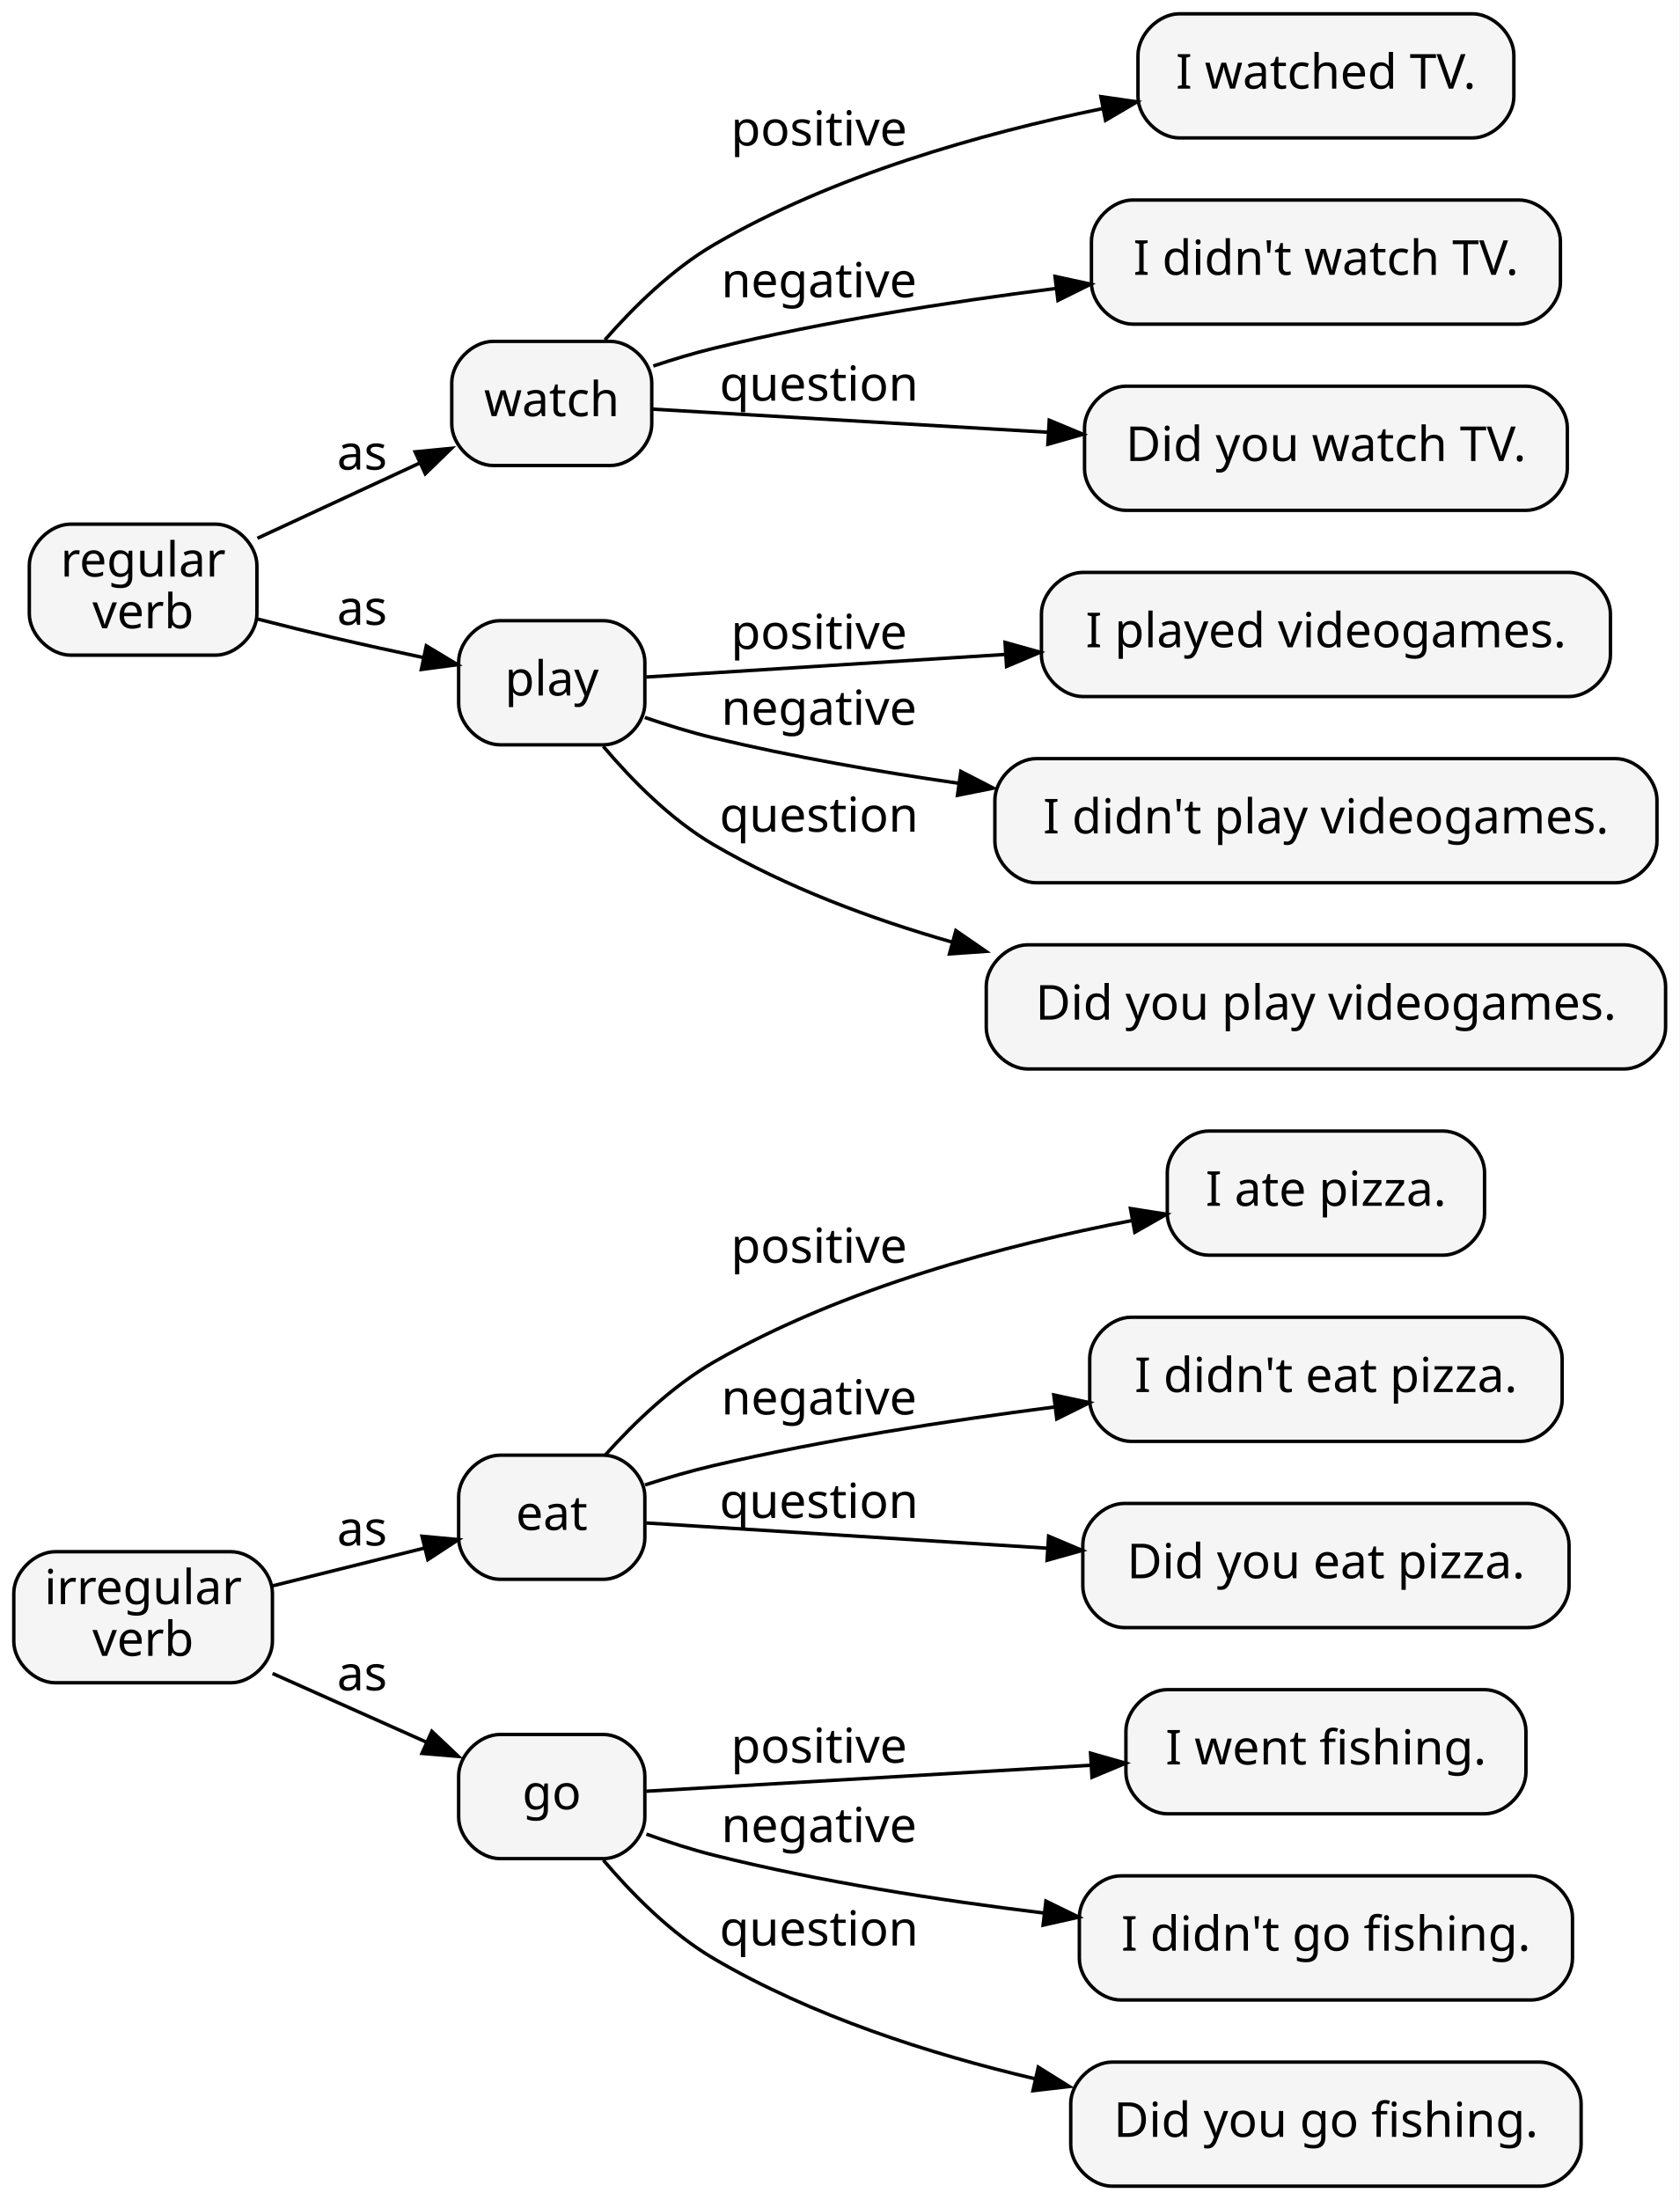
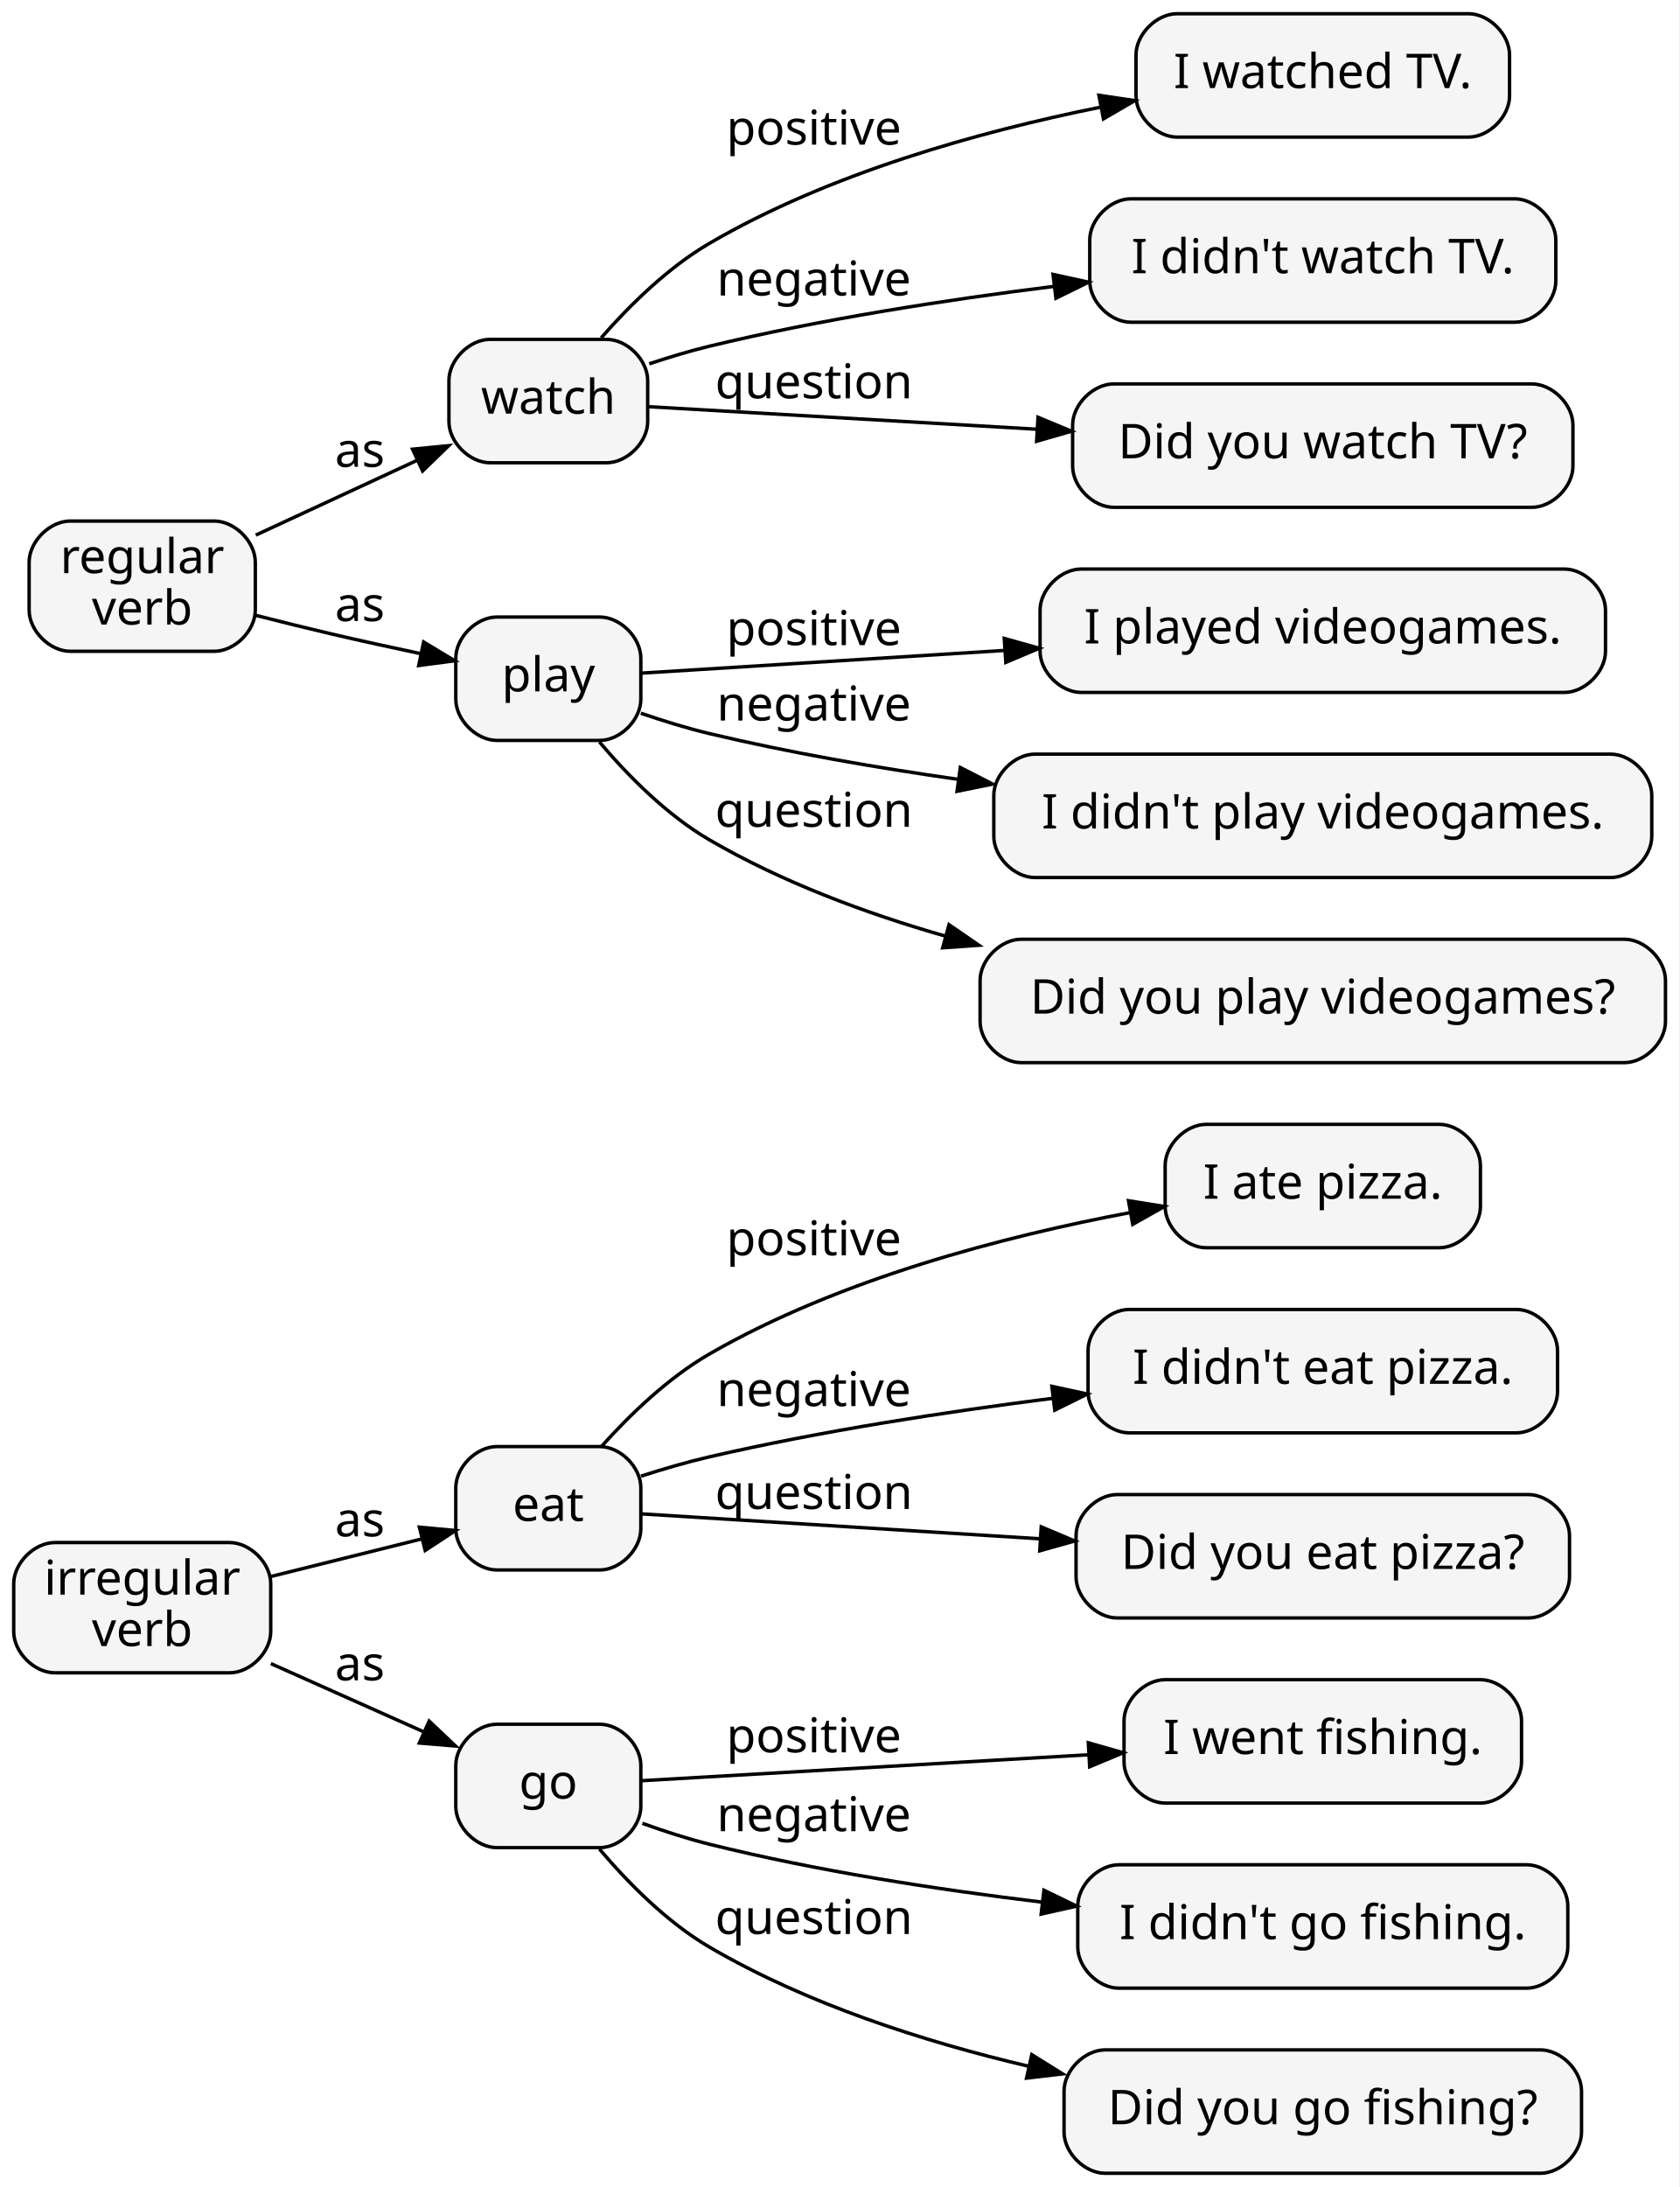
- <svg xmlns="http://www.w3.org/2000/svg" width="487pt" height="638pt" viewBox="0.00 0.00 487.00 638.00">
+ <svg xmlns="http://www.w3.org/2000/svg" width="490pt" height="638pt" viewBox="0.00 0.00 490.00 638.00">
  <g id="graph0" class="graph" transform="scale(1 1) rotate(0) translate(4 634)">
-     <polygon fill="white" stroke="transparent" points="-4,4 -4,-634 483,-634 483,4 -4,4" />
+     <polygon fill="white" stroke="transparent" points="-4,4 -4,-634 486,-634 486,4 -4,4" />
    <g id="node1" class="node">
      <path fill="#f5f5f5" stroke="black" d="M63,-184C63,-184 12,-184 12,-184 6,-184 0,-178 0,-172 0,-172 0,-158 0,-158 0,-152 6,-146 12,-146 12,-146 63,-146 63,-146 69,-146 75,-152 75,-158 75,-158 75,-172 75,-172 75,-178 69,-184 63,-184" />
      <text text-anchor="middle" x="37.5" y="-168.8" font-family="Times-Roman" font-size="14.00">irregular</text>
      <text text-anchor="middle" x="37.5" y="-153.8" font-family="Times-Roman" font-size="14.00">verb</text>
    </g>
    <g id="node2" class="node">
      <path fill="#f5f5f5" stroke="black" d="M171,-212C171,-212 141,-212 141,-212 135,-212 129,-206 129,-200 129,-200 129,-188 129,-188 129,-182 135,-176 141,-176 141,-176 171,-176 171,-176 177,-176 183,-182 183,-188 183,-188 183,-200 183,-200 183,-206 177,-212 171,-212" />
      <text text-anchor="middle" x="156" y="-190.3" font-family="Times-Roman" font-size="14.00">eat</text>
    </g>
    <g id="edge1" class="edge">
      <path fill="none" stroke="black" d="M75.04,-174.1C89.11,-177.6 105.15,-181.59 119.15,-185.08" />
      <polygon fill="black" stroke="black" points="118.38,-188.49 128.93,-187.51 120.07,-181.7 118.38,-188.49" />
      <text text-anchor="middle" x="101" y="-185.8" font-family="Times-Roman" font-size="14.00">as</text>
    </g>
    <g id="node6" class="node">
      <path fill="#f5f5f5" stroke="black" d="M171,-131C171,-131 141,-131 141,-131 135,-131 129,-125 129,-119 129,-119 129,-107 129,-107 129,-101 135,-95 141,-95 141,-95 171,-95 171,-95 177,-95 183,-101 183,-107 183,-107 183,-119 183,-119 183,-125 177,-131 171,-131" />
      <text text-anchor="middle" x="156" y="-109.3" font-family="Times-Roman" font-size="14.00">go</text>
    </g>
    <g id="edge5" class="edge">
      <path fill="none" stroke="black" d="M75.04,-148.69C89.25,-142.35 105.46,-135.11 119.56,-128.82" />
      <polygon fill="black" stroke="black" points="121.23,-131.91 128.93,-124.64 118.37,-125.52 121.23,-131.91" />
      <text text-anchor="middle" x="101" y="-143.8" font-family="Times-Roman" font-size="14.00">as</text>
    </g>
    <g id="node3" class="node">
-       <path fill="#f5f5f5" stroke="black" d="M414.5,-306C414.5,-306 346.5,-306 346.5,-306 340.5,-306 334.5,-300 334.5,-294 334.5,-294 334.5,-282 334.5,-282 334.5,-276 340.5,-270 346.5,-270 346.5,-270 414.5,-270 414.5,-270 420.5,-270 426.5,-276 426.5,-282 426.5,-282 426.5,-294 426.5,-294 426.5,-300 420.5,-306 414.5,-306" />
-       <text text-anchor="middle" x="380.5" y="-284.3" font-family="Times-Roman" font-size="14.00">I ate pizza.</text>
+       <path fill="#f5f5f5" stroke="black" d="M416,-306C416,-306 348,-306 348,-306 342,-306 336,-300 336,-294 336,-294 336,-282 336,-282 336,-276 342,-270 348,-270 348,-270 416,-270 416,-270 422,-270 428,-276 428,-282 428,-282 428,-294 428,-294 428,-300 422,-306 416,-306" />
+       <text text-anchor="middle" x="382" y="-284.3" font-family="Times-Roman" font-size="14.00">I ate pizza.</text>
    </g>
    <g id="edge2" class="edge">
-       <path fill="none" stroke="black" d="M171.51,-212.04C179.83,-221.31 191,-232.08 203,-239 240.52,-260.63 288.08,-273.12 324.37,-280.06" />
-       <polygon fill="black" stroke="black" points="323.82,-283.52 334.29,-281.88 325.08,-276.64 323.82,-283.52" />
+       <path fill="none" stroke="black" d="M171.51,-212.04C179.83,-221.31 191,-232.08 203,-239 240.95,-260.88 289.1,-273.36 325.75,-280.25" />
+       <polygon fill="black" stroke="black" points="325.31,-283.72 335.77,-282.04 326.54,-276.83 325.31,-283.72" />
      <text text-anchor="middle" x="233.5" y="-267.8" font-family="Times-Roman" font-size="14.00">positive</text>
    </g>
    <g id="node4" class="node">
-       <path fill="#f5f5f5" stroke="black" d="M437,-252C437,-252 324,-252 324,-252 318,-252 312,-246 312,-240 312,-240 312,-228 312,-228 312,-222 318,-216 324,-216 324,-216 437,-216 437,-216 443,-216 449,-222 449,-228 449,-228 449,-240 449,-240 449,-246 443,-252 437,-252" />
-       <text text-anchor="middle" x="380.5" y="-230.3" font-family="Times-Roman" font-size="14.00">I didn't eat pizza.</text>
+       <path fill="#f5f5f5" stroke="black" d="M438.5,-252C438.5,-252 325.5,-252 325.5,-252 319.5,-252 313.5,-246 313.5,-240 313.5,-240 313.5,-228 313.5,-228 313.5,-222 319.5,-216 325.5,-216 325.5,-216 438.5,-216 438.5,-216 444.5,-216 450.5,-222 450.5,-228 450.5,-228 450.5,-240 450.5,-240 450.5,-246 444.5,-252 438.5,-252" />
+       <text text-anchor="middle" x="382" y="-230.3" font-family="Times-Roman" font-size="14.00">I didn't eat pizza.</text>
    </g>
    <g id="edge3" class="edge">
-       <path fill="none" stroke="black" d="M183.05,-203.37C189.51,-205.45 196.45,-207.48 203,-209 234.96,-216.41 270.72,-221.98 301.65,-225.95" />
-       <polygon fill="black" stroke="black" points="301.58,-229.47 311.94,-227.23 302.45,-222.52 301.58,-229.47" />
+       <path fill="none" stroke="black" d="M183.05,-203.37C189.51,-205.45 196.45,-207.49 203,-209 235.51,-216.52 271.92,-222.12 303.29,-226.09" />
+       <polygon fill="black" stroke="black" points="302.94,-229.58 313.29,-227.33 303.79,-222.63 302.94,-229.58" />
      <text text-anchor="middle" x="233.5" y="-223.8" font-family="Times-Roman" font-size="14.00">negative</text>
    </g>
    <g id="node5" class="node">
-       <path fill="#f5f5f5" stroke="black" d="M439,-198C439,-198 322,-198 322,-198 316,-198 310,-192 310,-186 310,-186 310,-174 310,-174 310,-168 316,-162 322,-162 322,-162 439,-162 439,-162 445,-162 451,-168 451,-174 451,-174 451,-186 451,-186 451,-192 445,-198 439,-198" />
-       <text text-anchor="middle" x="380.5" y="-176.3" font-family="Times-Roman" font-size="14.00">Did you eat pizza.</text>
+       <path fill="#f5f5f5" stroke="black" d="M442,-198C442,-198 322,-198 322,-198 316,-198 310,-192 310,-186 310,-186 310,-174 310,-174 310,-168 316,-162 322,-162 322,-162 442,-162 442,-162 448,-162 454,-168 454,-174 454,-174 454,-186 454,-186 454,-192 448,-198 442,-198" />
+       <text text-anchor="middle" x="382" y="-176.3" font-family="Times-Roman" font-size="14.00">Did you eat pizza?</text>
    </g>
    <g id="edge4" class="edge">
-       <path fill="none" stroke="black" d="M183.4,-192.34C211.94,-190.54 258.84,-187.59 299.62,-185.03" />
-       <polygon fill="black" stroke="black" points="300.08,-188.5 309.84,-184.38 299.64,-181.52 300.08,-188.5" />
+       <path fill="none" stroke="black" d="M183.13,-192.37C211.6,-190.59 258.56,-187.65 299.59,-185.09" />
+       <polygon fill="black" stroke="black" points="299.84,-188.58 309.61,-184.46 299.41,-181.59 299.84,-188.58" />
      <text text-anchor="middle" x="233.5" y="-193.8" font-family="Times-Roman" font-size="14.00">question</text>
    </g>
    <g id="node7" class="node">
-       <path fill="#f5f5f5" stroke="black" d="M426.5,-144C426.5,-144 334.5,-144 334.5,-144 328.5,-144 322.5,-138 322.5,-132 322.5,-132 322.5,-120 322.5,-120 322.5,-114 328.5,-108 334.5,-108 334.5,-108 426.5,-108 426.5,-108 432.5,-108 438.5,-114 438.5,-120 438.5,-120 438.5,-132 438.5,-132 438.5,-138 432.5,-144 426.5,-144" />
-       <text text-anchor="middle" x="380.5" y="-122.3" font-family="Times-Roman" font-size="14.00">I went fishing.</text>
+       <path fill="#f5f5f5" stroke="black" d="M428,-144C428,-144 336,-144 336,-144 330,-144 324,-138 324,-132 324,-132 324,-120 324,-120 324,-114 330,-108 336,-108 336,-108 428,-108 428,-108 434,-108 440,-114 440,-120 440,-120 440,-132 440,-132 440,-138 434,-144 428,-144" />
+       <text text-anchor="middle" x="382" y="-122.3" font-family="Times-Roman" font-size="14.00">I went fishing.</text>
    </g>
    <g id="edge6" class="edge">
-       <path fill="none" stroke="black" d="M183.4,-114.54C214.94,-116.39 268.9,-119.54 312.23,-122.07" />
-       <polygon fill="black" stroke="black" points="312.25,-125.58 322.44,-122.67 312.66,-118.59 312.25,-125.58" />
+       <path fill="none" stroke="black" d="M183.13,-114.52C214.93,-116.36 269.81,-119.55 313.72,-122.1" />
+       <polygon fill="black" stroke="black" points="313.58,-125.59 323.76,-122.68 313.98,-118.6 313.58,-125.59" />
      <text text-anchor="middle" x="233.5" y="-122.8" font-family="Times-Roman" font-size="14.00">positive</text>
    </g>
    <g id="node8" class="node">
-       <path fill="#f5f5f5" stroke="black" d="M440,-90C440,-90 321,-90 321,-90 315,-90 309,-84 309,-78 309,-78 309,-66 309,-66 309,-60 315,-54 321,-54 321,-54 440,-54 440,-54 446,-54 452,-60 452,-66 452,-66 452,-78 452,-78 452,-84 446,-90 440,-90" />
-       <text text-anchor="middle" x="380.5" y="-68.3" font-family="Times-Roman" font-size="14.00">I didn't go fishing.</text>
+       <path fill="#f5f5f5" stroke="black" d="M441.5,-90C441.5,-90 322.5,-90 322.5,-90 316.5,-90 310.5,-84 310.5,-78 310.5,-78 310.5,-66 310.5,-66 310.5,-60 316.5,-54 322.5,-54 322.5,-54 441.5,-54 441.5,-54 447.5,-54 453.5,-60 453.5,-66 453.5,-66 453.5,-78 453.5,-78 453.5,-84 447.5,-90 441.5,-90" />
+       <text text-anchor="middle" x="382" y="-68.3" font-family="Times-Roman" font-size="14.00">I didn't go fishing.</text>
    </g>
    <g id="edge7" class="edge">
-       <path fill="none" stroke="black" d="M183.45,-102.11C189.77,-99.81 196.56,-97.61 203,-96 233.87,-88.3 268.43,-82.91 298.73,-79.22" />
-       <polygon fill="black" stroke="black" points="299.3,-82.68 308.83,-78.03 298.49,-75.72 299.3,-82.68" />
+       <path fill="none" stroke="black" d="M183.44,-102.1C189.77,-99.81 196.56,-97.6 203,-96 234.26,-88.22 269.29,-82.81 299.94,-79.12" />
+       <polygon fill="black" stroke="black" points="300.63,-82.57 310.16,-77.94 299.82,-75.61 300.63,-82.57" />
      <text text-anchor="middle" x="233.5" y="-99.8" font-family="Times-Roman" font-size="14.00">negative</text>
    </g>
    <g id="node9" class="node">
-       <path fill="#f5f5f5" stroke="black" d="M442.5,-36C442.5,-36 318.5,-36 318.5,-36 312.5,-36 306.5,-30 306.5,-24 306.5,-24 306.5,-12 306.5,-12 306.5,-6 312.5,0 318.5,0 318.5,0 442.5,0 442.5,0 448.5,0 454.5,-6 454.5,-12 454.5,-12 454.5,-24 454.5,-24 454.5,-30 448.5,-36 442.5,-36" />
-       <text text-anchor="middle" x="380.5" y="-14.3" font-family="Times-Roman" font-size="14.00">Did you go fishing.</text>
+       <path fill="#f5f5f5" stroke="black" d="M445.5,-36C445.5,-36 318.5,-36 318.5,-36 312.5,-36 306.5,-30 306.5,-24 306.5,-24 306.5,-12 306.5,-12 306.5,-6 312.5,0 318.5,0 318.5,0 445.5,0 445.5,0 451.5,0 457.5,-6 457.5,-12 457.5,-12 457.5,-24 457.5,-24 457.5,-30 451.5,-36 445.5,-36" />
+       <text text-anchor="middle" x="382" y="-14.3" font-family="Times-Roman" font-size="14.00">Did you go fishing?</text>
    </g>
    <g id="edge8" class="edge">
-       <path fill="none" stroke="black" d="M170.94,-94.58C179.26,-84.78 190.59,-73.28 203,-66 231.29,-49.39 265.5,-38.37 296.23,-31.13" />
-       <polygon fill="black" stroke="black" points="297.09,-34.52 306.08,-28.91 295.55,-27.7 297.09,-34.52" />
+       <path fill="none" stroke="black" d="M170.94,-94.57C179.25,-84.77 190.59,-73.27 203,-66 231.29,-49.44 265.43,-38.44 296.22,-31.21" />
+       <polygon fill="black" stroke="black" points="297.09,-34.6 306.08,-29 295.56,-27.77 297.09,-34.6" />
      <text text-anchor="middle" x="233.5" y="-69.8" font-family="Times-Roman" font-size="14.00">question</text>
    </g>
    <g id="node10" class="node">
      <path fill="#f5f5f5" stroke="black" d="M58.5,-482C58.5,-482 16.5,-482 16.5,-482 10.5,-482 4.5,-476 4.5,-470 4.5,-470 4.5,-456 4.5,-456 4.5,-450 10.5,-444 16.5,-444 16.5,-444 58.5,-444 58.5,-444 64.5,-444 70.5,-450 70.5,-456 70.5,-456 70.5,-470 70.5,-470 70.5,-476 64.5,-482 58.5,-482" />
      <text text-anchor="middle" x="37.5" y="-466.8" font-family="Times-Roman" font-size="14.00">regular</text>
      <text text-anchor="middle" x="37.5" y="-451.8" font-family="Times-Roman" font-size="14.00">verb</text>
    </g>
    <g id="node11" class="node">
      <path fill="#f5f5f5" stroke="black" d="M173,-535C173,-535 139,-535 139,-535 133,-535 127,-529 127,-523 127,-523 127,-511 127,-511 127,-505 133,-499 139,-499 139,-499 173,-499 173,-499 179,-499 185,-505 185,-511 185,-511 185,-523 185,-523 185,-529 179,-535 173,-535" />
      <text text-anchor="middle" x="156" y="-513.3" font-family="Times-Roman" font-size="14.00">watch</text>
    </g>
    <g id="edge9" class="edge">
      <path fill="none" stroke="black" d="M70.64,-477.9C85.26,-484.67 102.63,-492.73 117.81,-499.76" />
      <polygon fill="black" stroke="black" points="116.38,-502.96 126.93,-503.99 119.32,-496.61 116.38,-502.96" />
      <text text-anchor="middle" x="101" y="-497.8" font-family="Times-Roman" font-size="14.00">as</text>
    </g>
    <g id="node15" class="node">
      <path fill="#f5f5f5" stroke="black" d="M171,-454C171,-454 141,-454 141,-454 135,-454 129,-448 129,-442 129,-442 129,-430 129,-430 129,-424 135,-418 141,-418 141,-418 171,-418 171,-418 177,-418 183,-424 183,-430 183,-430 183,-442 183,-442 183,-448 177,-454 171,-454" />
      <text text-anchor="middle" x="156" y="-432.3" font-family="Times-Roman" font-size="14.00">play</text>
    </g>
    <g id="edge13" class="edge">
      <path fill="none" stroke="black" d="M70.72,-454.47C78.03,-452.6 85.77,-450.69 93,-449 101.3,-447.06 110.26,-445.11 118.71,-443.32" />
      <polygon fill="black" stroke="black" points="119.62,-446.71 128.7,-441.24 118.19,-439.86 119.62,-446.71" />
      <text text-anchor="middle" x="101" y="-452.8" font-family="Times-Roman" font-size="14.00">as</text>
    </g>
    <g id="node12" class="node">
-       <path fill="#f5f5f5" stroke="black" d="M423,-630C423,-630 338,-630 338,-630 332,-630 326,-624 326,-618 326,-618 326,-606 326,-606 326,-600 332,-594 338,-594 338,-594 423,-594 423,-594 429,-594 435,-600 435,-606 435,-606 435,-618 435,-618 435,-624 429,-630 423,-630" />
-       <text text-anchor="middle" x="380.5" y="-608.3" font-family="Times-Roman" font-size="14.00">I watched TV.</text>
+       <path fill="#f5f5f5" stroke="black" d="M424.5,-630C424.5,-630 339.5,-630 339.5,-630 333.5,-630 327.5,-624 327.5,-618 327.5,-618 327.5,-606 327.5,-606 327.5,-600 333.5,-594 339.5,-594 339.5,-594 424.5,-594 424.5,-594 430.5,-594 436.5,-600 436.5,-606 436.5,-606 436.5,-618 436.5,-618 436.5,-624 430.5,-630 424.5,-630" />
+       <text text-anchor="middle" x="382" y="-608.3" font-family="Times-Roman" font-size="14.00">I watched TV.</text>
    </g>
    <g id="edge10" class="edge">
-       <path fill="none" stroke="black" d="M171.43,-535.45C179.74,-544.93 190.91,-555.94 203,-563 237.49,-583.14 280.63,-595.31 315.62,-602.49" />
-       <polygon fill="black" stroke="black" points="315.24,-605.98 325.73,-604.47 316.59,-599.11 315.24,-605.98" />
+       <path fill="none" stroke="black" d="M171.43,-535.45C179.74,-544.93 190.91,-555.94 203,-563 237.89,-583.37 281.58,-595.56 316.94,-602.69" />
+       <polygon fill="black" stroke="black" points="316.67,-606.2 327.15,-604.65 318,-599.33 316.67,-606.2" />
      <text text-anchor="middle" x="233.5" y="-591.8" font-family="Times-Roman" font-size="14.00">positive</text>
    </g>
    <g id="node13" class="node">
-       <path fill="#f5f5f5" stroke="black" d="M436.5,-576C436.5,-576 324.5,-576 324.5,-576 318.5,-576 312.5,-570 312.5,-564 312.5,-564 312.5,-552 312.5,-552 312.5,-546 318.5,-540 324.5,-540 324.5,-540 436.5,-540 436.5,-540 442.5,-540 448.5,-546 448.5,-552 448.5,-552 448.5,-564 448.5,-564 448.5,-570 442.5,-576 436.5,-576" />
-       <text text-anchor="middle" x="380.5" y="-554.3" font-family="Times-Roman" font-size="14.00">I didn't watch TV.</text>
+       <path fill="#f5f5f5" stroke="black" d="M438,-576C438,-576 326,-576 326,-576 320,-576 314,-570 314,-564 314,-564 314,-552 314,-552 314,-546 320,-540 326,-540 326,-540 438,-540 438,-540 444,-540 450,-546 450,-552 450,-552 450,-564 450,-564 450,-570 444,-576 438,-576" />
+       <text text-anchor="middle" x="382" y="-554.3" font-family="Times-Roman" font-size="14.00">I didn't watch TV.</text>
    </g>
    <g id="edge11" class="edge">
-       <path fill="none" stroke="black" d="M185.45,-527.86C191.2,-529.78 197.25,-531.61 203,-533 235.02,-540.76 270.94,-546.39 301.97,-550.32" />
-       <polygon fill="black" stroke="black" points="301.94,-553.84 312.29,-551.59 302.79,-546.89 301.94,-553.84" />
+       <path fill="none" stroke="black" d="M185.45,-527.86C191.2,-529.78 197.25,-531.61 203,-533 235.57,-540.87 272.14,-546.54 303.61,-550.46" />
+       <polygon fill="black" stroke="black" points="303.29,-553.95 313.64,-551.68 304.13,-547 303.29,-553.95" />
      <text text-anchor="middle" x="233.5" y="-547.8" font-family="Times-Roman" font-size="14.00">negative</text>
    </g>
    <g id="node14" class="node">
-       <path fill="#f5f5f5" stroke="black" d="M438.5,-522C438.5,-522 322.5,-522 322.5,-522 316.5,-522 310.5,-516 310.5,-510 310.5,-510 310.5,-498 310.5,-498 310.5,-492 316.5,-486 322.5,-486 322.5,-486 438.5,-486 438.5,-486 444.5,-486 450.5,-492 450.5,-498 450.5,-498 450.5,-510 450.5,-510 450.5,-516 444.5,-522 438.5,-522" />
-       <text text-anchor="middle" x="380.5" y="-500.3" font-family="Times-Roman" font-size="14.00">Did you watch TV.</text>
+       <path fill="#f5f5f5" stroke="black" d="M443,-522C443,-522 321,-522 321,-522 315,-522 309,-516 309,-510 309,-510 309,-498 309,-498 309,-492 315,-486 321,-486 321,-486 443,-486 443,-486 449,-486 455,-492 455,-498 455,-498 455,-510 455,-510 455,-516 449,-522 443,-522" />
+       <text text-anchor="middle" x="382" y="-500.3" font-family="Times-Roman" font-size="14.00">Did you watch TV?</text>
    </g>
    <g id="edge12" class="edge">
-       <path fill="none" stroke="black" d="M185.18,-515.35C213.96,-513.67 259.98,-510.98 300.01,-508.64" />
-       <polygon fill="black" stroke="black" points="300.27,-512.14 310.05,-508.06 299.86,-505.15 300.27,-512.14" />
+       <path fill="none" stroke="black" d="M185.37,-515.35C213.74,-513.71 258.76,-511.09 298.45,-508.79" />
+       <polygon fill="black" stroke="black" points="298.9,-512.27 308.68,-508.2 298.5,-505.28 298.9,-512.27" />
      <text text-anchor="middle" x="233.5" y="-517.8" font-family="Times-Roman" font-size="14.00">question</text>
    </g>
    <g id="node16" class="node">
-       <path fill="#f5f5f5" stroke="black" d="M451,-468C451,-468 310,-468 310,-468 304,-468 298,-462 298,-456 298,-456 298,-444 298,-444 298,-438 304,-432 310,-432 310,-432 451,-432 451,-432 457,-432 463,-438 463,-444 463,-444 463,-456 463,-456 463,-462 457,-468 451,-468" />
-       <text text-anchor="middle" x="380.5" y="-446.3" font-family="Times-Roman" font-size="14.00">I played videogames.</text>
+       <path fill="#f5f5f5" stroke="black" d="M452.5,-468C452.5,-468 311.5,-468 311.5,-468 305.5,-468 299.5,-462 299.5,-456 299.5,-456 299.5,-444 299.5,-444 299.5,-438 305.5,-432 311.5,-432 311.5,-432 452.5,-432 452.5,-432 458.5,-432 464.5,-438 464.5,-444 464.5,-444 464.5,-456 464.5,-456 464.5,-462 458.5,-468 452.5,-468" />
+       <text text-anchor="middle" x="382" y="-446.3" font-family="Times-Roman" font-size="14.00">I played videogames.</text>
    </g>
    <g id="edge14" class="edge">
-       <path fill="none" stroke="black" d="M183.4,-437.66C209.18,-439.28 249.94,-441.85 287.63,-444.22" />
-       <polygon fill="black" stroke="black" points="287.45,-447.71 297.65,-444.85 287.89,-440.73 287.45,-447.71" />
+       <path fill="none" stroke="black" d="M183.13,-437.63C209.2,-439.26 250.76,-441.86 289.08,-444.25" />
+       <polygon fill="black" stroke="black" points="289.06,-447.76 299.26,-444.89 289.5,-440.77 289.06,-447.76" />
      <text text-anchor="middle" x="233.5" y="-445.8" font-family="Times-Roman" font-size="14.00">positive</text>
    </g>
    <g id="node17" class="node">
-       <path fill="#f5f5f5" stroke="black" d="M464.5,-414C464.5,-414 296.5,-414 296.5,-414 290.5,-414 284.5,-408 284.5,-402 284.5,-402 284.5,-390 284.5,-390 284.5,-384 290.5,-378 296.5,-378 296.5,-378 464.5,-378 464.5,-378 470.5,-378 476.5,-384 476.5,-390 476.5,-390 476.5,-402 476.5,-402 476.5,-408 470.5,-414 464.5,-414" />
-       <text text-anchor="middle" x="380.5" y="-392.3" font-family="Times-Roman" font-size="14.00">I didn't play videogames.</text>
+       <path fill="#f5f5f5" stroke="black" d="M466,-414C466,-414 298,-414 298,-414 292,-414 286,-408 286,-402 286,-402 286,-390 286,-390 286,-384 292,-378 298,-378 298,-378 466,-378 466,-378 472,-378 478,-384 478,-390 478,-390 478,-402 478,-402 478,-408 472,-414 466,-414" />
+       <text text-anchor="middle" x="382" y="-392.3" font-family="Times-Roman" font-size="14.00">I didn't play videogames.</text>
    </g>
    <g id="edge15" class="edge">
-       <path fill="none" stroke="black" d="M183,-425.94C189.46,-423.73 196.42,-421.57 203,-420 225.76,-414.55 250.49,-410.23 274.04,-406.84" />
-       <polygon fill="black" stroke="black" points="274.63,-410.29 284.05,-405.44 273.66,-403.36 274.63,-410.29" />
+       <path fill="none" stroke="black" d="M183,-425.94C189.46,-423.72 196.42,-421.57 203,-420 226.22,-414.46 251.47,-410.08 275.47,-406.67" />
+       <polygon fill="black" stroke="black" points="276.23,-410.1 285.66,-405.27 275.28,-403.16 276.23,-410.1" />
      <text text-anchor="middle" x="233.5" y="-423.8" font-family="Times-Roman" font-size="14.00">negative</text>
    </g>
    <g id="node18" class="node">
-       <path fill="#f5f5f5" stroke="black" d="M467,-360C467,-360 294,-360 294,-360 288,-360 282,-354 282,-348 282,-348 282,-336 282,-336 282,-330 288,-324 294,-324 294,-324 467,-324 467,-324 473,-324 479,-330 479,-336 479,-336 479,-348 479,-348 479,-354 473,-360 467,-360" />
-       <text text-anchor="middle" x="380.5" y="-338.3" font-family="Times-Roman" font-size="14.00">Did you play videogames.</text>
+       <path fill="#f5f5f5" stroke="black" d="M470,-360C470,-360 294,-360 294,-360 288,-360 282,-354 282,-348 282,-348 282,-336 282,-336 282,-330 288,-324 294,-324 294,-324 470,-324 470,-324 476,-324 482,-330 482,-336 482,-336 482,-348 482,-348 482,-354 476,-360 470,-360" />
+       <text text-anchor="middle" x="382" y="-338.3" font-family="Times-Roman" font-size="14.00">Did you play videogames?</text>
    </g>
    <g id="edge16" class="edge">
-       <path fill="none" stroke="black" d="M170.93,-417.56C179.24,-407.75 190.57,-396.25 203,-389 224.06,-376.71 248.4,-367.56 272.14,-360.78" />
-       <polygon fill="black" stroke="black" points="273.19,-364.12 281.91,-358.11 271.34,-357.37 273.19,-364.12" />
+       <path fill="none" stroke="black" d="M170.92,-417.55C179.23,-407.74 190.57,-396.24 203,-389 224,-376.78 248.23,-367.67 271.91,-360.9" />
+       <polygon fill="black" stroke="black" points="272.93,-364.25 281.66,-358.24 271.09,-357.5 272.93,-364.25" />
      <text text-anchor="middle" x="233.5" y="-392.8" font-family="Times-Roman" font-size="14.00">question</text>
    </g>
  </g>
</svg>
